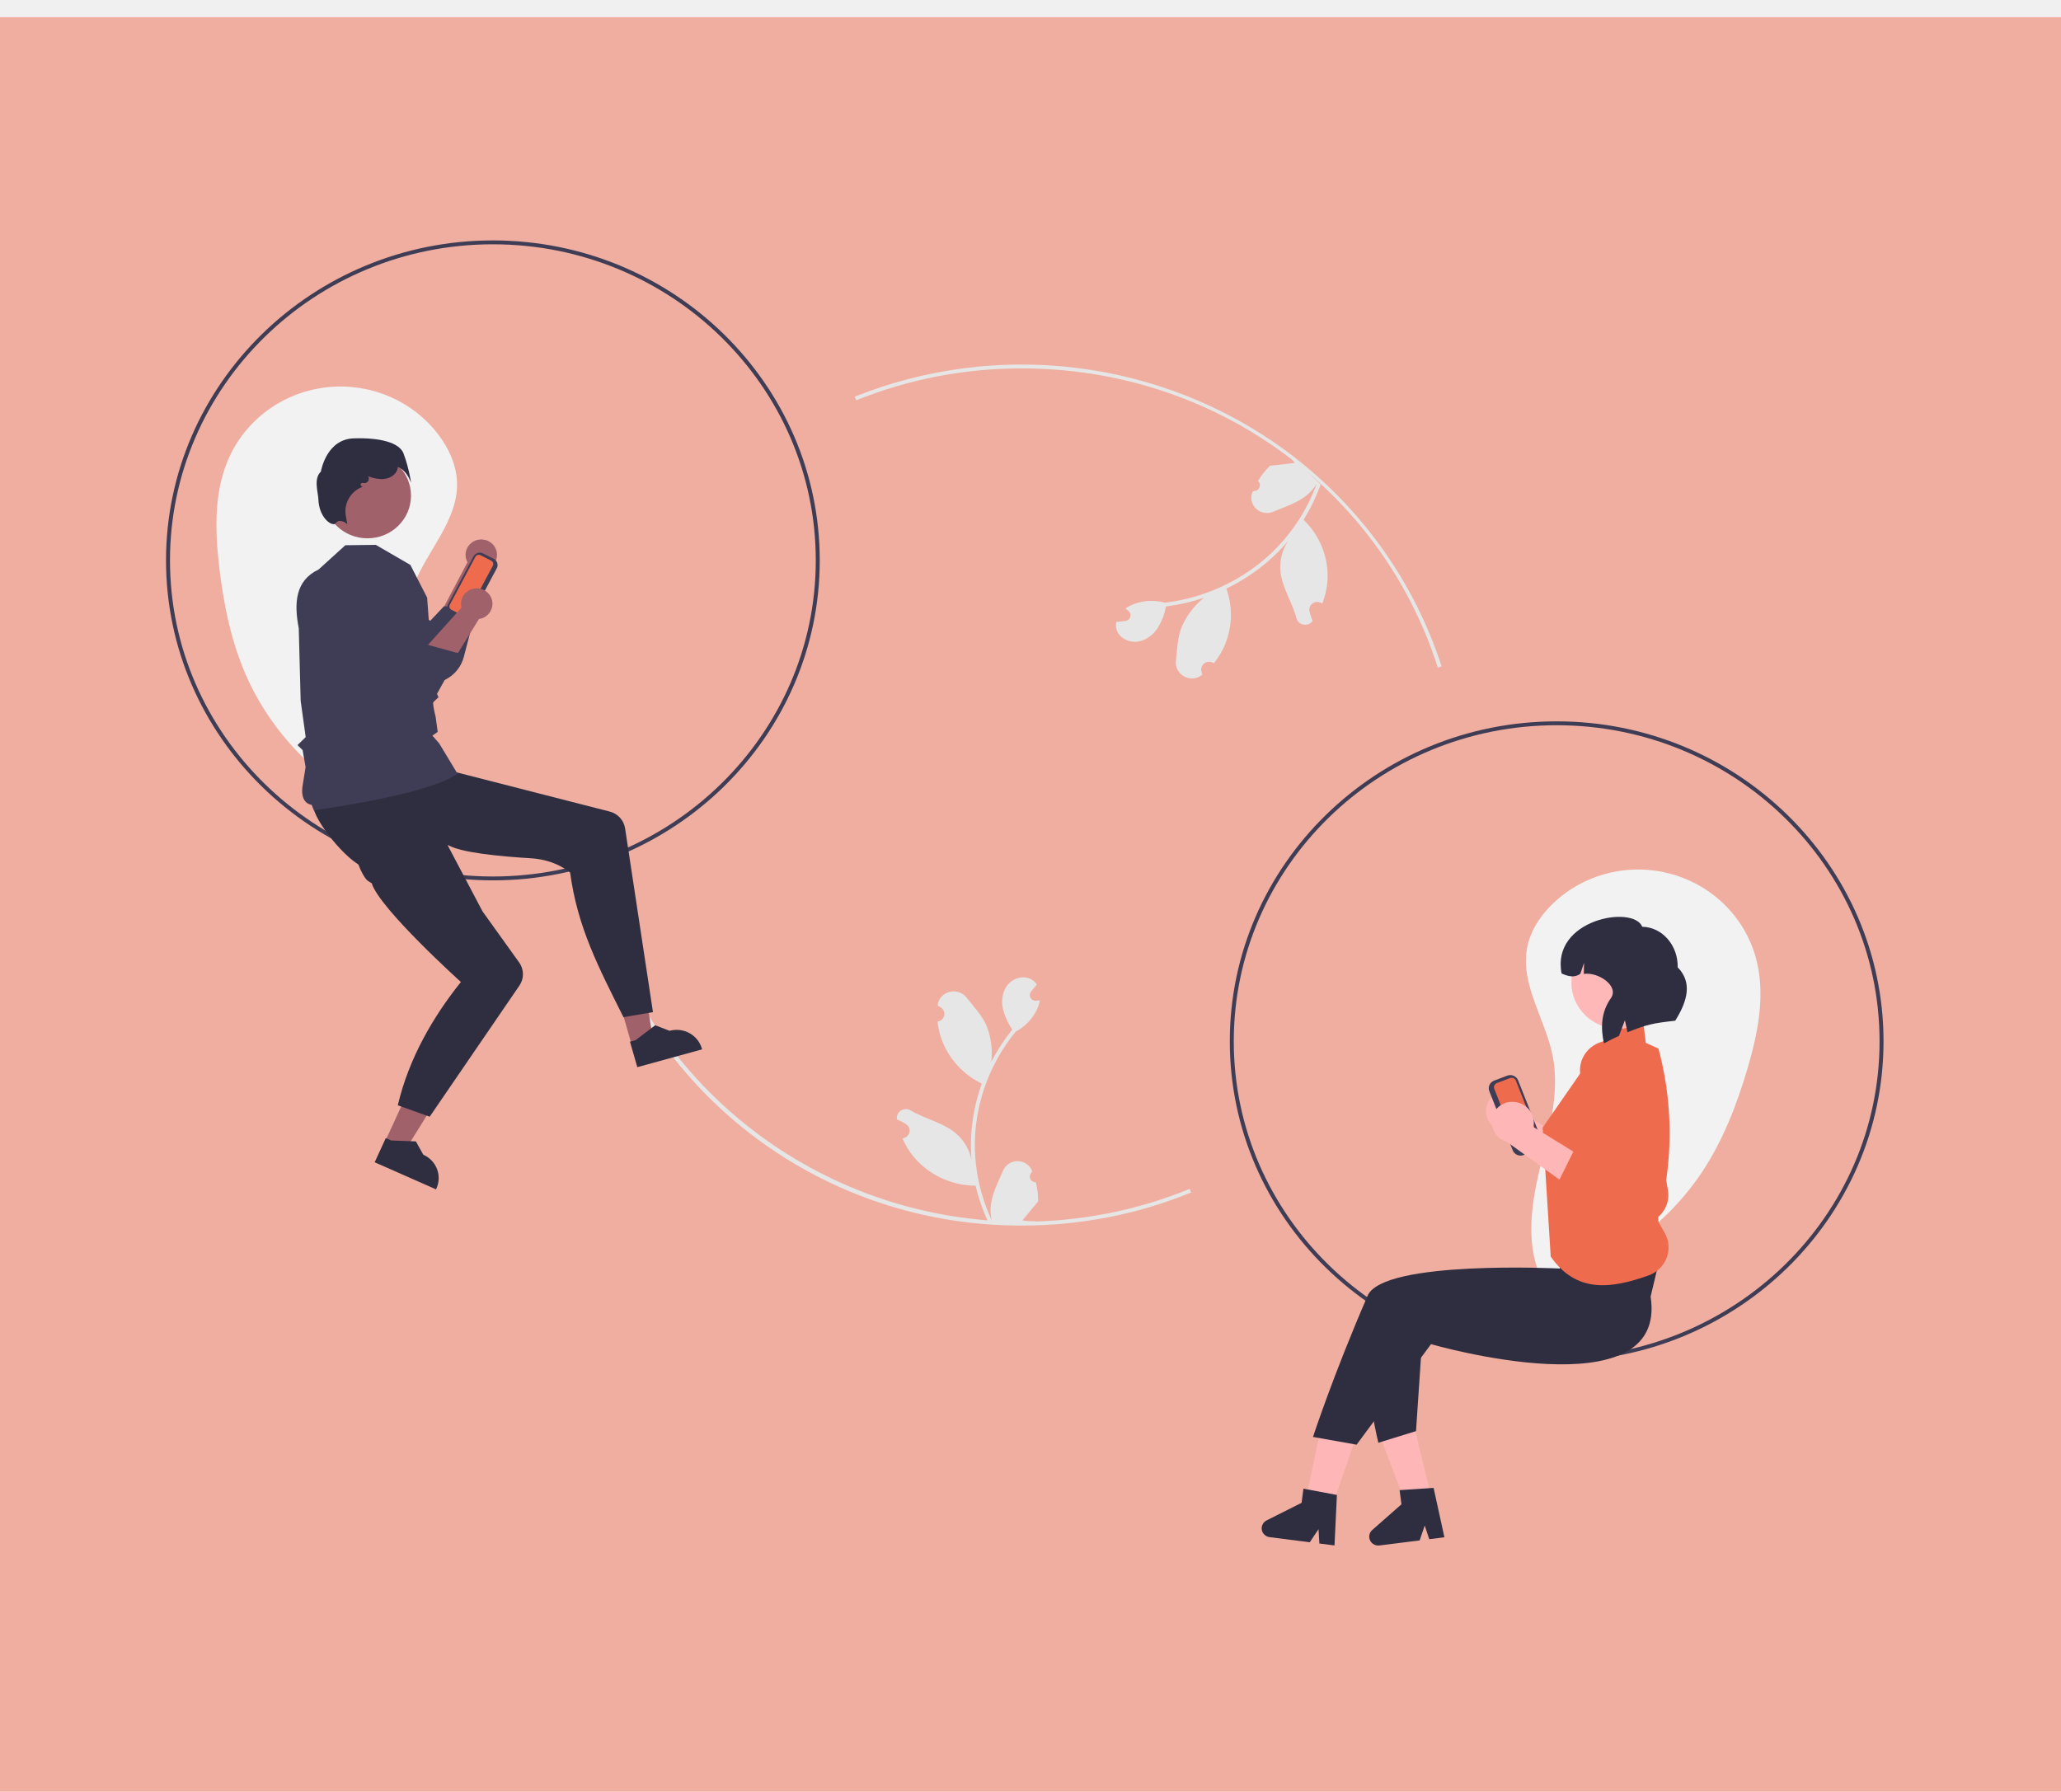
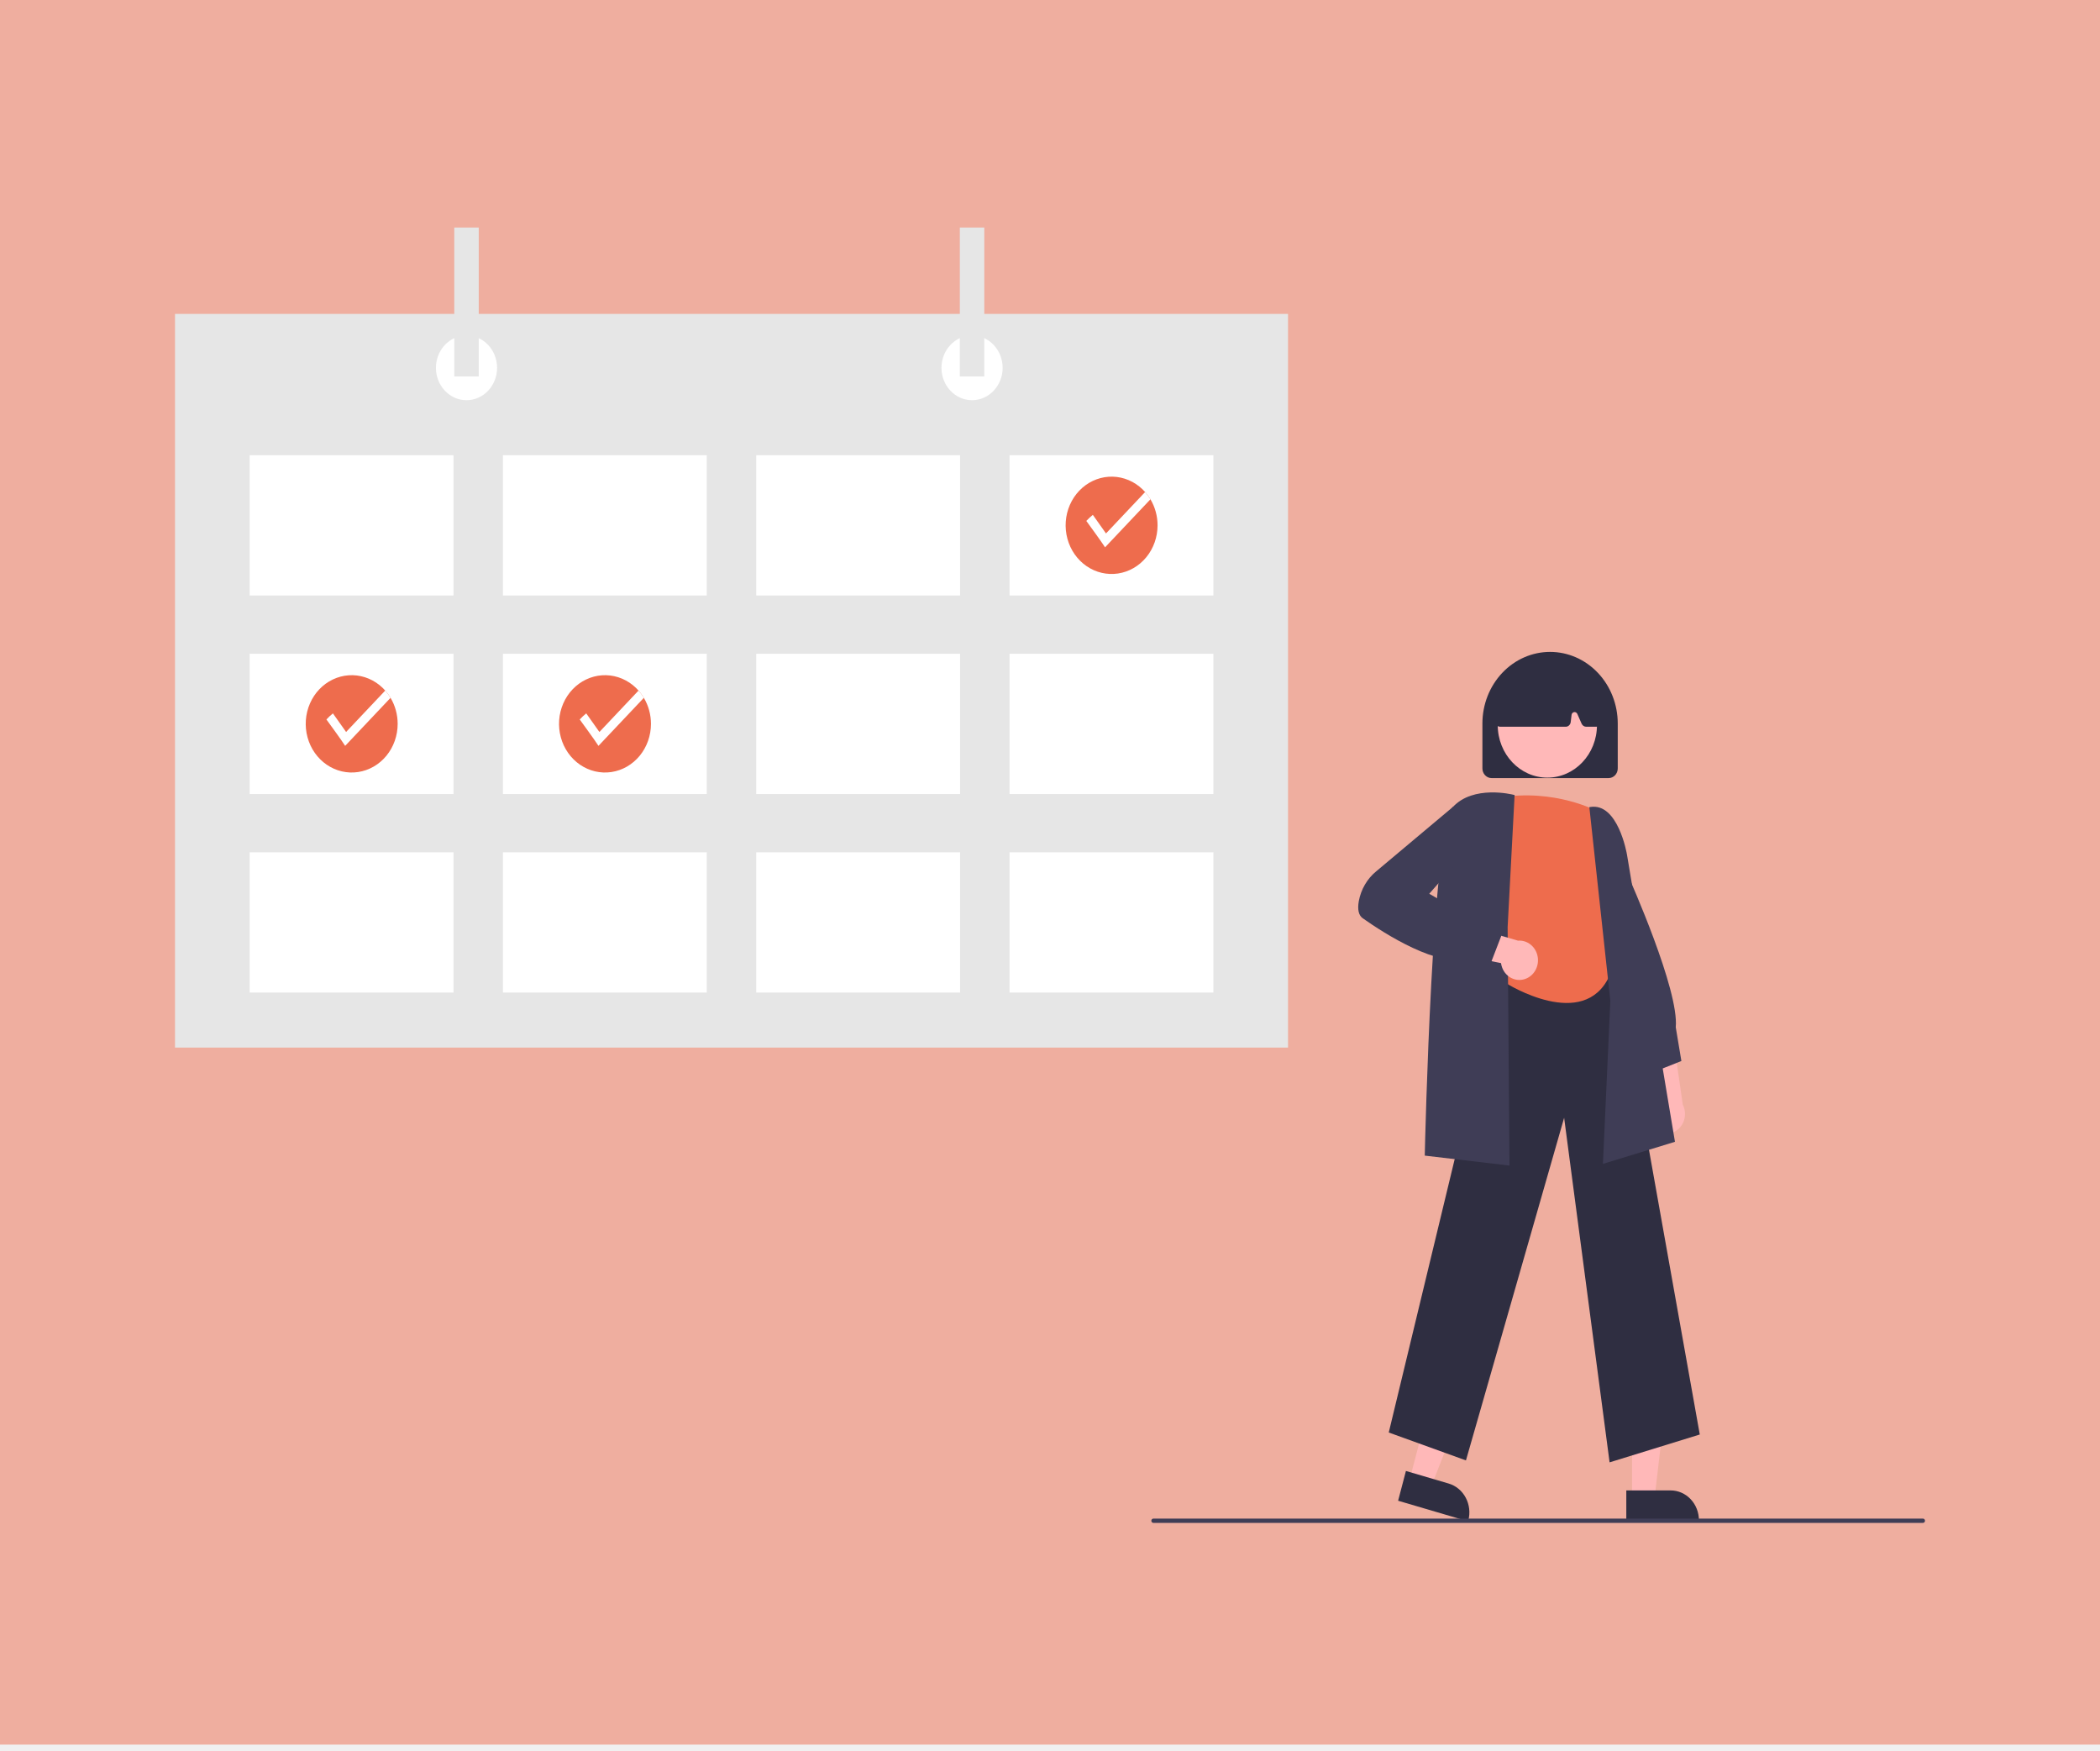
- <svg xmlns="http://www.w3.org/2000/svg" width="360" height="313" viewBox="0 0 360 313" fill="none">
-   <rect opacity="0.5" y="3" width="360" height="310" fill="#EE6C4D" />
-   <g clip-path="url(#clip0_192_10395)">
-     <path d="M68.138 142.33C56.97 137.738 48.018 129.14 43.114 118.296C40.37 112.154 39.031 105.493 38.268 98.83C37.52 92.294 37.367 85.399 40.24 79.453C41.813 76.198 44.221 73.397 47.228 71.324C50.236 69.251 53.741 67.975 57.401 67.623C61.062 67.27 64.754 67.852 68.116 69.311C71.479 70.771 74.398 73.058 76.589 75.951C78.475 78.441 79.801 81.428 79.835 84.528C79.906 91.029 74.566 96.247 72.224 102.331C69.803 108.618 70.676 115.584 71.087 122.291C71.499 128.998 71.238 136.269 67.081 141.615" fill="#F2F2F2" />
-     <path d="M268.421 224.54C280.214 221.835 290.505 214.82 297.188 204.929C300.94 199.321 303.395 192.972 305.282 186.527C307.134 180.204 308.459 173.431 306.639 167.1C305.642 163.633 303.745 160.478 301.133 157.943C298.521 155.407 295.282 153.578 291.733 152.632C288.184 151.687 284.445 151.658 280.881 152.548C277.317 153.438 274.049 155.216 271.396 157.711C269.112 159.858 267.296 162.587 266.734 165.637C265.557 172.036 269.933 178.052 271.206 184.434C272.522 191.028 270.475 197.754 268.926 204.3C267.378 210.846 266.397 218.057 269.584 224.008" fill="#F2F2F2" />
-     <path d="M178.481 214.1C161.671 214.152 145.316 208.755 131.969 198.751C118.9 188.975 109.352 175.377 104.71 159.928L105.375 159.739C114.762 191.347 144.824 213.423 178.481 213.423C188.544 213.441 198.511 211.494 207.796 207.696L208.063 208.321C198.693 212.154 188.636 214.119 178.481 214.1Z" fill="#E6E6E6" />
-     <path d="M251.147 116.615C241.162 85.359 211.959 64.359 178.48 64.359C168.56 64.342 158.732 66.234 149.557 69.927L149.294 69.301C161.568 64.379 174.933 62.648 188.091 64.275C201.25 65.903 213.755 70.833 224.394 78.588C237.341 88.085 246.927 101.311 251.807 116.412L251.147 116.615Z" fill="#E6E6E6" />
-     <path d="M271.907 237.814C240.425 237.814 214.813 212.738 214.813 181.916C214.813 151.093 240.425 126.017 271.907 126.017C303.388 126.017 329 151.093 329 181.916C329 212.738 303.388 237.814 271.907 237.814ZM271.907 126.695C240.807 126.695 215.506 151.467 215.506 181.916C215.506 212.365 240.807 237.137 271.907 237.137C303.007 237.137 328.308 212.365 328.308 181.916C328.308 151.467 303.007 126.695 271.907 126.695Z" fill="#3F3D56" />
-     <path d="M86.093 153.797C54.612 153.797 29 128.721 29 97.899C29 67.076 54.612 42 86.093 42C117.575 42 143.187 67.076 143.187 97.899C143.187 128.721 117.575 153.797 86.093 153.797ZM86.093 42.678C54.994 42.678 29.692 67.45 29.692 97.899C29.692 128.348 54.994 153.12 86.093 153.12C117.193 153.12 142.495 128.348 142.495 97.899C142.495 67.45 117.193 42.678 86.093 42.678Z" fill="#3F3D56" />
-     <path d="M81.654 98.213L76.612 107.8L81.59 110.594C81.59 110.594 85.005 99.825 85.106 99.416C85.621 99.21 86.06 98.856 86.365 98.4C86.67 97.945 86.826 97.409 86.813 96.865C86.8 96.32 86.619 95.793 86.293 95.351C85.968 94.91 85.512 94.575 84.988 94.393C84.464 94.21 83.896 94.187 83.359 94.328C82.821 94.468 82.34 94.765 81.978 95.179C81.617 95.593 81.392 96.105 81.335 96.647C81.277 97.188 81.388 97.734 81.654 98.213V98.213Z" fill="#A0616A" />
-     <path d="M55.78 99.517C58.029 107.675 66.113 112.856 72.825 119.068C73.652 119.352 74.53 119.464 75.403 119.397C76.277 119.33 77.126 119.085 77.897 118.678C78.668 118.271 79.344 117.711 79.882 117.034C80.419 116.357 80.807 115.577 81.019 114.745L83.281 106.077L77.531 105.926L75.151 108.458L67.451 103.086L55.78 99.517Z" fill="#3F3D56" />
-     <path d="M263.419 190.601C264.395 190.664 265.308 191.097 265.963 191.809C266.618 192.52 266.964 193.454 266.927 194.411C266.916 194.605 266.889 194.799 266.846 194.989L277.933 201.827L271.803 204.482L262.215 197.581C261.424 197.344 260.735 196.857 260.256 196.197C259.776 195.537 259.534 194.74 259.566 193.931C259.589 193.47 259.704 193.019 259.905 192.602C260.106 192.185 260.389 191.811 260.738 191.502C261.087 191.192 261.494 190.953 261.937 190.797C262.38 190.642 262.85 190.573 263.321 190.595C263.353 190.597 263.386 190.599 263.419 190.601Z" fill="#FFB6B6" />
-     <path d="M274.11 198.719L271.362 204.27L282.227 211.115C283 211.606 283.888 211.896 284.808 211.956C285.727 212.016 286.647 211.845 287.481 211.459C288.493 210.985 289.321 210.201 289.839 209.225C290.357 208.25 290.537 207.136 290.353 206.052L286.827 186.347C286.591 184.968 285.823 183.73 284.683 182.888C283.543 182.046 282.116 181.664 280.697 181.82C279.301 181.97 278.023 182.656 277.144 183.728C276.264 184.801 275.856 186.171 276.009 187.538C276.015 187.591 276.022 187.644 276.029 187.698C276.056 187.887 276.093 188.075 276.14 188.26L279.989 202.274L274.11 198.719Z" fill="#EE6C4D" />
-     <path d="M264.235 200.969L260.144 190.633C260.005 190.28 260.014 189.886 260.17 189.539C260.327 189.192 260.617 188.92 260.978 188.783L263.279 187.91C263.641 187.773 264.043 187.782 264.397 187.935C264.751 188.089 265.029 188.373 265.17 188.727L269.261 199.062C269.4 199.416 269.391 199.81 269.235 200.157C269.078 200.504 268.788 200.776 268.427 200.913L266.126 201.786C265.764 201.923 265.362 201.914 265.008 201.76C264.654 201.607 264.376 201.323 264.235 200.969Z" fill="#3F3D56" />
-     <path d="M261.457 189.208C261.262 189.282 261.106 189.429 261.021 189.616C260.937 189.803 260.932 190.015 261.007 190.205L265.098 200.541C265.174 200.732 265.324 200.885 265.515 200.968C265.706 201.05 265.922 201.055 266.117 200.981L268.418 200.108C268.612 200.034 268.769 199.888 268.853 199.701C268.938 199.514 268.943 199.302 268.867 199.111L264.776 188.775C264.7 188.585 264.551 188.431 264.36 188.349C264.169 188.266 263.952 188.261 263.757 188.335L261.457 189.208Z" fill="#EE6C4D" />
-     <path d="M273.338 222.537H288.875V207.324H273.338V222.537Z" fill="#FFB8B8" />
-     <path d="M236.491 252.126L230.557 250.171L227.253 265.985L231.274 267.309L236.491 252.126Z" fill="#FFB6B6" />
-     <path d="M247.015 249.117L240.922 250.527L246.652 265.663L250.78 264.707L247.015 249.117Z" fill="#FFB6B6" />
-     <path d="M288.318 226.511C291.432 246.837 249.961 234.82 249.961 234.82L236.958 252.382L229.346 251.027C229.346 251.027 232.771 240.484 238.888 226.35C241.605 220.074 272.452 221.607 272.452 221.607L273.093 216.686L290.74 216.347L288.318 226.511Z" fill="#2F2E41" />
-     <path d="M248.652 230.459L237.357 230.713C239.168 245.961 240.764 252.043 240.764 252.043L247.339 250.01L248.652 230.459Z" fill="#2F2E41" />
-     <path d="M279.441 182.604L282.569 178.668L287.03 178.479L287.475 182.181L289.686 183.179C291.893 191.388 292.234 199.972 290.684 208.325C290.388 208.598 290.172 208.944 290.057 209.326C289.943 209.708 289.935 210.114 290.034 210.5L290.177 211.059L290.164 211.08C289.693 211.807 289.534 212.685 289.72 213.526L290.775 215.363C291.154 216.023 291.381 216.756 291.441 217.511C291.501 218.267 291.393 219.026 291.123 219.735C290.853 220.445 290.429 221.089 289.879 221.622C289.329 222.155 288.667 222.565 287.94 222.822C281.451 225.125 275.368 225.982 270.868 219.52L269.453 197.002L279.441 182.604Z" fill="#EE6C4D" />
-     <path d="M282.718 179.713C287.274 179.713 290.966 176.098 290.966 171.638C290.966 167.178 287.274 163.562 282.718 163.562C278.163 163.562 274.47 167.178 274.47 171.638C274.47 176.098 278.163 179.713 282.718 179.713Z" fill="#FFB8B8" />
-     <path d="M286.859 161.902C290.351 161.968 293.121 165.14 293.046 168.987C295.63 171.627 294.776 174.858 292.616 178.313C288.666 178.762 287.744 178.949 284.279 180.332L283.823 178.244L282.788 180.963C281.908 181.361 281.034 181.797 280.167 182.272C279.544 179.473 279.698 176.753 281.373 174.384C282.861 172.279 279.24 169.78 276.65 170.133L276.688 168.2L276.038 170.122C275.028 170.848 273.912 170.585 272.767 170.06V170.06C270.91 160.612 285.286 158.028 286.859 161.902Z" fill="#2F2E41" />
-     <path d="M233.101 269.984L230.457 269.646L230.311 267.142L228.777 269.431L221.765 268.534C221.429 268.491 221.115 268.344 220.871 268.115C220.626 267.885 220.462 267.585 220.404 267.258C220.346 266.931 220.396 266.594 220.548 266.297C220.699 266 220.943 265.758 221.244 265.607L227.349 262.537L227.679 260.066L233.522 261.163L233.101 269.984Z" fill="#2F2E41" />
-     <path d="M252.298 268.559L249.653 268.892L248.86 266.507L247.972 269.104L240.959 269.987C240.622 270.03 240.281 269.966 239.985 269.805C239.688 269.644 239.452 269.394 239.311 269.093C239.169 268.791 239.13 268.453 239.199 268.128C239.268 267.803 239.441 267.508 239.693 267.286L244.796 262.793L244.471 260.322L250.408 259.924L252.298 268.559Z" fill="#2F2E41" />
-     <path d="M264.413 192.491C265.389 192.553 266.302 192.986 266.957 193.698C267.613 194.409 267.958 195.343 267.921 196.3C267.91 196.495 267.883 196.688 267.84 196.878L278.927 203.717L272.798 206.371L263.209 199.47C262.418 199.233 261.729 198.747 261.25 198.086C260.771 197.426 260.528 196.629 260.56 195.82C260.583 195.359 260.699 194.908 260.9 194.491C261.101 194.075 261.383 193.701 261.732 193.391C262.081 193.081 262.488 192.842 262.931 192.686C263.374 192.531 263.845 192.462 264.315 192.485C264.347 192.486 264.38 192.488 264.413 192.491Z" fill="#FFB6B6" />
-     <path d="M275.105 200.609L272.357 206.159L283.222 213.004C283.995 213.496 284.883 213.785 285.803 213.846C286.723 213.906 287.643 213.735 288.476 213.349C289.488 212.874 290.316 212.09 290.834 211.115C291.352 210.14 291.532 209.026 291.348 207.941L287.822 188.236C287.586 186.858 286.818 185.62 285.678 184.778C284.538 183.936 283.111 183.554 281.692 183.71C281.001 183.784 280.331 183.991 279.722 184.318C279.112 184.645 278.574 185.087 278.139 185.618C277.703 186.149 277.379 186.759 277.184 187.412C276.99 188.066 276.928 188.75 277.004 189.427C277.01 189.481 277.017 189.534 277.024 189.587C277.051 189.777 277.088 189.965 277.135 190.15L280.984 204.164L275.105 200.609Z" fill="#EE6C4D" />
-     <path d="M67.206 199.538L70.691 201.077L78.414 188.648L73.27 186.376L67.206 199.538Z" fill="#A0616A" />
-     <path d="M65.443 203.043L76.16 207.777L76.221 207.644C76.72 206.561 76.76 205.328 76.33 204.216C75.901 203.105 75.038 202.206 73.932 201.717L73.932 201.717L72.644 199.399L68.322 199.239L67.386 198.826L65.443 203.043Z" fill="#2F2E41" />
-     <path d="M110.37 182.636L114.051 181.624L111.817 167.242L106.384 168.735L110.37 182.636Z" fill="#A0616A" />
-     <path d="M111.318 186.431L122.637 183.32L122.597 183.18C122.269 182.036 121.49 181.066 120.432 180.484C119.374 179.902 118.123 179.756 116.955 180.077L116.954 180.077L114.447 179.109L111.029 181.706L110.041 181.977L111.318 186.431Z" fill="#2F2E41" />
-     <path d="M54.66 140.611C54.754 143.277 60.546 150.47 63.592 151.502C64.109 151.677 64.412 151.774 64.412 151.774L65.472 151.46L78.311 147.657C80.559 148.952 87.265 149.61 92.767 149.939C97.147 150.2 99.588 152.442 99.588 152.442C100.88 162.063 104.605 169.076 108.9 177.696L114.055 176.819L109.185 144.71C109.08 144.016 108.769 143.369 108.291 142.847C107.813 142.325 107.189 141.952 106.496 141.775L71.463 132.803C71.463 132.803 69.531 132.461 65.457 134.385C58.748 137.554 54.593 138.671 54.66 140.611Z" fill="#2F2E41" />
-     <path d="M61.355 140.095C60.18 142.502 61.921 151.501 64.135 153.794L64.723 154.186L64.922 154.287C66.25 158.686 80.506 171.553 80.506 171.553C75.691 177.559 71.399 184.886 69.485 193.095L75.052 195.087L90.725 172.18C91.136 171.58 91.351 170.872 91.343 170.15C91.335 169.428 91.104 168.725 90.68 168.134L84.286 159.217L73.868 139.458C66.423 139.233 62.211 138.344 61.355 140.095Z" fill="#2F2E41" />
-     <path d="M54.87 141.659C54.853 141.659 54.445 140.613 54.437 140.611C54.298 140.573 52.419 140.391 52.842 137.346L53.382 133.995L52.855 131.036L51.967 130.167L53.394 128.771L52.519 122.437L52.184 109.756C51.341 105.4 51.561 101.416 55.642 99.497L60.32 95.249L65.643 95.186L71.683 98.691L74.609 104.403L75.743 119.881L76.591 121.817L76.518 121.881C76.513 121.886 75.948 122.386 75.695 122.661C75.572 122.831 75.802 124.107 76.087 125.19L76.452 127.864L75.532 128.507L76.728 129.89L79.988 135.285L79.792 135.238C79.572 135.184 77.522 138.197 55.021 141.547C54.917 141.563 54.913 141.659 54.87 141.659Z" fill="#3F3D56" />
-     <path d="M80.635 108.161L78.773 107.209C78.48 107.06 78.261 106.803 78.162 106.495C78.063 106.186 78.093 105.853 78.245 105.566L82.705 97.198C82.858 96.912 83.121 96.697 83.435 96.6C83.75 96.503 84.091 96.533 84.383 96.682L86.246 97.633C86.538 97.783 86.758 98.04 86.857 98.348C86.956 98.656 86.926 98.99 86.774 99.277L82.314 107.645C82.161 107.931 81.898 108.146 81.584 108.243C81.269 108.34 80.928 108.31 80.635 108.161Z" fill="#3F3D56" />
-     <path d="M83.938 96.997C83.781 96.917 83.597 96.901 83.427 96.953C83.258 97.005 83.116 97.121 83.034 97.275L78.574 105.643C78.492 105.798 78.476 105.978 78.529 106.144C78.582 106.31 78.701 106.448 78.858 106.529L80.721 107.481C80.879 107.561 81.062 107.577 81.232 107.525C81.401 107.472 81.543 107.357 81.625 107.202L86.085 98.834C86.167 98.68 86.183 98.5 86.13 98.334C86.077 98.168 85.958 98.029 85.801 97.949L83.938 96.997Z" fill="#EE6C4D" />
-     <path d="M64.18 94.044C68.384 94.044 71.791 90.707 71.791 86.592C71.791 82.476 68.384 79.14 64.18 79.14C59.977 79.14 56.569 82.476 56.569 86.592C56.569 90.707 59.977 94.044 64.18 94.044Z" fill="#A0616A" />
-     <path d="M60.437 91.391C60.103 91.132 59.687 90.995 59.261 91.005C59.129 91.026 59.003 91.074 58.891 91.147C58.779 91.219 58.685 91.314 58.613 91.425C58.574 91.474 58.522 91.513 58.464 91.537C58.405 91.562 58.341 91.571 58.278 91.565C57.466 91.594 55.735 90.119 55.616 87.273C55.56 85.921 54.733 83.632 56.049 82.392C56.138 81.892 57.165 76.721 61.797 76.579C66.539 76.431 69.696 77.364 70.454 79.133C70.981 80.538 71.381 81.985 71.65 83.458L71.809 84.334L71.438 83.522C71.431 83.507 70.753 82.054 69.497 81.569C69.476 81.805 69.415 82.037 69.315 82.253C68.905 83.123 67.871 83.691 66.681 83.7C65.859 83.675 65.049 83.504 64.289 83.196C64.375 83.318 64.423 83.461 64.428 83.609C64.433 83.757 64.394 83.903 64.316 84.029C64.237 84.156 64.124 84.257 63.988 84.322C63.852 84.387 63.7 84.412 63.55 84.394L63.33 84.367C63.261 84.359 63.191 84.374 63.132 84.411C63.073 84.448 63.029 84.504 63.008 84.569C62.987 84.634 62.99 84.704 63.016 84.768C63.042 84.831 63.09 84.883 63.152 84.916L63.346 85.017L63.111 85.129C62.164 85.542 61.385 86.25 60.894 87.144C60.403 88.037 60.227 89.064 60.396 90.065L60.67 91.574L60.437 91.391Z" fill="#2F2E41" />
-     <path d="M180.941 206.538C180.733 206.548 180.527 206.494 180.351 206.385C180.175 206.276 180.038 206.116 179.957 205.928C179.877 205.74 179.857 205.532 179.902 205.333C179.946 205.133 180.052 204.952 180.205 204.814L180.275 204.543C180.265 204.521 180.256 204.499 180.247 204.478C180.037 203.993 179.686 203.579 179.237 203.289C178.788 202.999 178.262 202.846 177.724 202.847C177.186 202.849 176.661 203.007 176.214 203.3C175.767 203.594 175.419 204.01 175.213 204.496C174.39 206.437 173.342 208.382 173.083 210.435C172.97 211.342 173.018 212.262 173.225 213.153C171.291 209.023 170.287 204.535 170.281 199.991C170.28 198.851 170.345 197.712 170.475 196.579C170.582 195.65 170.73 194.728 170.92 193.813C171.956 188.845 174.182 184.188 177.413 180.226C178.977 179.391 180.242 178.106 181.037 176.545C181.325 175.984 181.529 175.385 181.642 174.767C181.465 174.789 181.286 174.803 181.109 174.815C181.054 174.818 180.997 174.82 180.942 174.823L180.921 174.824C180.727 174.833 180.535 174.786 180.367 174.69C180.2 174.594 180.064 174.453 179.977 174.283C179.889 174.113 179.854 173.923 179.875 173.734C179.896 173.545 179.972 173.366 180.094 173.218C180.17 173.126 180.246 173.035 180.323 172.943C180.438 172.801 180.557 172.663 180.673 172.521C180.686 172.508 180.699 172.493 180.71 172.479C180.843 172.317 180.976 172.159 181.109 171.997C180.867 171.628 180.54 171.319 180.155 171.094C178.822 170.329 176.982 170.859 176.019 172.04C175.053 173.22 174.871 174.877 175.206 176.352C175.536 177.608 176.082 178.799 176.82 179.875C176.748 179.966 176.673 180.053 176.6 180.144C175.279 181.808 174.127 183.595 173.161 185.479C173.396 183.368 173.115 181.233 172.343 179.249C171.56 177.4 170.093 175.843 168.801 174.245C167.249 172.325 164.066 173.163 163.793 175.596C163.79 175.62 163.787 175.643 163.785 175.667C163.977 175.773 164.165 175.886 164.349 176.005C164.579 176.156 164.758 176.371 164.862 176.624C164.965 176.876 164.989 177.153 164.929 177.419C164.868 177.684 164.728 177.926 164.525 178.112C164.323 178.297 164.067 178.419 163.793 178.46L163.765 178.465C163.833 179.142 163.954 179.813 164.126 180.472C164.625 182.313 165.508 184.033 166.718 185.524C167.927 187.015 169.439 188.245 171.157 189.137C171.27 189.194 171.38 189.251 171.493 189.305C170.522 191.997 169.914 194.801 169.682 197.647C169.551 199.326 169.559 201.012 169.705 202.69L169.697 202.631C169.326 200.765 168.31 199.082 166.819 197.865C164.604 196.084 161.475 195.428 159.086 193.996C158.832 193.836 158.537 193.751 158.235 193.751C157.934 193.75 157.638 193.834 157.383 193.992C157.129 194.15 156.925 194.377 156.798 194.645C156.67 194.912 156.623 195.21 156.663 195.503C156.666 195.524 156.67 195.545 156.673 195.565C157.029 195.707 157.376 195.871 157.711 196.055C157.903 196.161 158.091 196.274 158.275 196.393C158.506 196.544 158.685 196.76 158.788 197.012C158.892 197.264 158.915 197.541 158.855 197.807C158.795 198.072 158.654 198.314 158.452 198.5C158.249 198.686 157.994 198.807 157.719 198.849L157.691 198.853C157.671 198.856 157.653 198.859 157.633 198.862C158.242 200.284 159.096 201.594 160.158 202.733C161.47 204.111 163.056 205.213 164.819 205.97C166.581 206.727 168.483 207.124 170.408 207.136H170.411C170.934 209.359 171.691 211.522 172.67 213.592H180.739C180.768 213.504 180.794 213.414 180.82 213.326C180.073 213.372 179.323 213.328 178.587 213.196C179.186 212.476 179.785 211.751 180.383 211.032C180.397 211.019 180.409 211.005 180.421 210.99C180.725 210.622 181.031 210.256 181.335 209.888L181.335 209.888C181.351 208.759 181.219 207.634 180.942 206.538L180.941 206.538Z" fill="#E6E6E6" />
-     <path d="M219.73 84.032C219.886 84.167 219.995 84.346 220.043 84.545C220.092 84.743 220.076 84.951 220 85.141C219.923 85.331 219.789 85.493 219.615 85.605C219.441 85.718 219.236 85.775 219.028 85.77L218.785 85.916C218.776 85.938 218.767 85.96 218.758 85.982C218.563 86.472 218.52 87.008 218.634 87.523C218.749 88.037 219.017 88.507 219.403 88.873C219.79 89.24 220.278 89.486 220.807 89.581C221.336 89.676 221.882 89.616 222.376 89.409C224.35 88.581 226.487 87.904 228.135 86.611C228.863 86.039 229.485 85.347 229.972 84.567C228.412 88.846 225.931 92.747 222.697 96.005C221.885 96.822 221.026 97.593 220.126 98.316C219.387 98.908 218.623 99.467 217.835 99.993C213.551 102.842 208.638 104.656 203.499 105.286C201.784 104.815 199.962 104.871 198.28 105.445C197.673 105.65 197.101 105.94 196.579 106.306C196.722 106.41 196.86 106.523 196.994 106.635C197.036 106.671 197.079 106.708 197.121 106.744L197.136 106.757C197.281 106.883 197.386 107.048 197.437 107.231C197.489 107.415 197.485 107.608 197.427 107.79C197.368 107.971 197.258 108.132 197.108 108.253C196.958 108.374 196.776 108.45 196.583 108.472C196.463 108.486 196.343 108.499 196.224 108.513C196.04 108.535 195.856 108.554 195.672 108.576C195.653 108.577 195.634 108.578 195.615 108.581C195.405 108.605 195.196 108.628 194.986 108.653C194.897 109.083 194.91 109.528 195.025 109.952C195.435 111.411 197.13 112.288 198.662 112.101C200.195 111.915 201.507 110.854 202.318 109.568C202.977 108.443 203.435 107.217 203.673 105.942C203.79 105.927 203.906 105.915 204.023 105.9C206.156 105.611 208.254 105.119 210.289 104.43C208.616 105.781 207.295 107.501 206.434 109.45C205.676 111.309 205.617 113.427 205.403 115.454C205.145 117.89 208.022 119.465 209.953 117.909C209.972 117.894 209.99 117.879 210.009 117.863C209.947 117.656 209.893 117.447 209.846 117.237C209.788 116.971 209.814 116.694 209.92 116.442C210.025 116.191 210.206 115.977 210.438 115.828C210.671 115.678 210.944 115.602 211.221 115.607C211.499 115.612 211.768 115.7 211.995 115.858L212.018 115.874C212.452 115.342 212.843 114.779 213.19 114.189C214.145 112.53 214.739 110.695 214.935 108.801C215.132 106.906 214.926 104.992 214.332 103.179C214.292 103.061 214.253 102.946 214.211 102.83C216.825 101.565 219.26 99.973 221.455 98.093C222.745 96.98 223.942 95.767 225.033 94.466L224.997 94.514C223.932 96.103 223.46 98.003 223.66 99.894C223.977 102.682 225.75 105.29 226.44 107.948C226.508 108.236 226.659 108.499 226.874 108.706C227.09 108.912 227.361 109.054 227.657 109.115C227.952 109.176 228.259 109.152 228.541 109.048C228.823 108.943 229.069 108.762 229.25 108.525C229.262 108.508 229.275 108.491 229.287 108.474C229.133 108.128 229.002 107.774 228.893 107.413C228.831 107.206 228.777 106.997 228.73 106.786C228.672 106.52 228.698 106.243 228.804 105.992C228.909 105.741 229.09 105.526 229.323 105.377C229.555 105.228 229.828 105.151 230.105 105.157C230.383 105.162 230.653 105.249 230.879 105.407L230.902 105.423C230.918 105.435 230.933 105.445 230.949 105.457C231.528 104.022 231.849 102.501 231.901 100.959C231.944 99.075 231.593 97.203 230.871 95.456C230.148 93.709 229.069 92.125 227.699 90.802L227.697 90.8C228.908 88.851 229.908 86.784 230.682 84.632L224.903 79.118C224.82 79.161 224.737 79.208 224.656 79.253C225.223 79.731 225.729 80.275 226.162 80.873C225.22 80.978 224.275 81.088 223.333 81.195C223.314 81.195 223.295 81.197 223.276 81.199C222.796 81.255 222.316 81.307 221.836 81.364L221.836 81.364C221.02 82.161 220.312 83.057 219.73 84.031L219.73 84.032Z" fill="#E6E6E6" />
-     <path d="M80.614 106.146L73.337 114.24L77.469 118.138C77.469 118.138 83.463 108.509 83.662 108.137C84.213 108.06 84.726 107.821 85.135 107.452C85.544 107.083 85.829 106.601 85.953 106.07C86.076 105.539 86.032 104.984 85.825 104.478C85.619 103.972 85.261 103.539 84.799 103.237C84.336 102.935 83.79 102.777 83.234 102.785C82.678 102.793 82.137 102.966 81.683 103.281C81.23 103.596 80.885 104.039 80.694 104.551C80.503 105.062 80.475 105.618 80.614 106.146Z" fill="#A0616A" />
-     <path d="M55.195 101.235C55.345 109.683 61.895 116.638 66.858 124.265C67.589 124.737 68.413 125.055 69.276 125.199C70.14 125.342 71.025 125.307 71.874 125.097C72.723 124.886 73.518 124.505 74.208 123.976C74.898 123.448 75.468 122.784 75.881 122.028L80.233 114.16L74.694 112.642L71.756 114.53L65.626 107.482L55.195 101.235Z" fill="#3F3D56" />
+ <svg xmlns="http://www.w3.org/2000/svg" width="360" height="300" viewBox="0 0 360 300" fill="none">
+   <g clip-path="url(#clip0_192_10401)">
+     <rect opacity="0.5" y="-1" width="360" height="300" fill="#EE6C4D" />
+     <g clip-path="url(#clip1_192_10401)">
+       <path d="M283.299 193.169C282.988 192.806 282.756 192.375 282.62 191.906C282.484 191.438 282.446 190.944 282.51 190.458C282.574 189.973 282.737 189.508 282.989 189.097C283.241 188.686 283.575 188.338 283.967 188.078L281.456 176.467L286.934 178.636L288.479 189.329C288.847 190.056 288.952 190.901 288.771 191.704C288.591 192.506 288.138 193.211 287.5 193.684C286.861 194.157 286.081 194.366 285.307 194.271C284.532 194.176 283.818 193.784 283.299 193.169Z" fill="#FFB8B8" />
+       <path d="M282.92 183.953L278.104 174.1L278.756 149.29L279.065 149.98C279.426 150.783 287.875 169.714 287.272 176.051L288.238 181.843L282.92 183.953Z" fill="#3F3D56" />
+       <path d="M279.78 256.771H283.641L285.478 241.008L279.779 241.009L279.78 256.771Z" fill="#FFB8B8" />
+       <path d="M278.795 255.437L286.399 255.437H286.4C287.685 255.437 288.917 255.977 289.826 256.939C290.735 257.9 291.245 259.205 291.245 260.565V260.732L278.795 260.732L278.795 255.437Z" fill="#2F2E41" />
+       <path d="M241.629 253.665L245.349 254.76L251.109 240.095L245.619 238.479L241.629 253.665Z" fill="#FFB8B8" />
+       <path d="M241.017 252.101L248.343 254.257L248.344 254.257C249.582 254.621 250.633 255.491 251.265 256.676C251.897 257.86 252.059 259.261 251.714 260.572L251.672 260.732L239.677 257.203L241.017 252.101Z" fill="#2F2E41" />
+       <path d="M275.93 250.626L268.137 191.574L251.306 250.292L238.072 245.51L257.04 166.885L257.165 166.875L277.035 165.413L291.391 245.854L275.93 250.626Z" fill="#2F2E41" />
+       <path d="M273.869 139.058C273.869 139.058 266.625 135.058 256.861 136.725C256.861 136.725 251.665 149.994 256.861 155.276L258.279 168.558C258.279 168.558 271.507 176.891 275.916 167.225L275.286 156.225C275.286 156.225 278.436 150.949 275.916 147.087C274.406 144.728 273.685 141.902 273.869 139.058Z" fill="#EE6C4D" />
+       <path d="M274.787 199.472L276.058 171.549L272.46 138.332L272.625 138.306C277.345 137.553 278.859 146.159 278.921 146.526L287.137 195.688L274.787 199.472Z" fill="#3F3D56" />
+       <path d="M258.769 199.763L244.244 198.055L244.248 197.887C244.299 195.611 245.55 142.105 249.053 138.315C252.576 134.503 259.225 136.153 259.507 136.225L259.647 136.261L258.452 158.902L258.769 199.763Z" fill="#3F3D56" />
+       <path d="M261.444 167.784C261.004 167.936 260.537 167.985 260.078 167.927C259.618 167.868 259.176 167.704 258.783 167.445C258.39 167.186 258.055 166.839 257.802 166.428C257.55 166.018 257.385 165.554 257.32 165.068L246.275 162.778L250.374 158.362L260.234 161.214C261.011 161.153 261.783 161.395 262.402 161.896C263.022 162.397 263.447 163.12 263.596 163.93C263.745 164.74 263.608 165.58 263.212 166.29C262.815 167 262.186 167.532 261.444 167.784Z" fill="#FFB8B8" />
+       <path d="M255.55 165.103L251.951 164.284C246.638 165.975 237.364 160.022 233.616 157.378C232.911 156.88 232.682 155.894 232.936 154.448C233.311 152.425 234.365 150.613 235.903 149.348L249.103 138.271L252.435 137.681L253.425 143.616L245.014 153.177L257.395 160.309L255.55 165.103Z" fill="#3F3D56" />
+       <path d="M254.127 131.7V124.004C254.127 120.748 255.349 117.625 257.525 115.323C259.7 113.02 262.651 111.727 265.728 111.727C268.804 111.727 271.755 113.02 273.931 115.323C276.106 117.625 277.328 120.748 277.328 124.004V131.7C277.328 132.138 277.163 132.557 276.871 132.866C276.579 133.175 276.183 133.349 275.77 133.35H255.685C255.272 133.349 254.876 133.175 254.584 132.866C254.292 132.557 254.127 132.138 254.127 131.7Z" fill="#2F2E41" />
+       <path d="M265.261 133.274C269.958 133.274 273.766 129.244 273.766 124.272C273.766 119.301 269.958 115.271 265.261 115.271C260.564 115.271 256.756 119.301 256.756 124.272C256.756 129.244 260.564 133.274 265.261 133.274Z" fill="#FFB8B8" />
+       <path d="M256.523 124.237C256.442 124.138 256.382 124.022 256.347 123.896C256.312 123.77 256.303 123.637 256.32 123.507L257.328 116.082C257.348 115.931 257.403 115.787 257.489 115.665C257.574 115.542 257.687 115.444 257.818 115.379C262.96 112.831 268.175 112.828 273.318 115.369C273.454 115.437 273.571 115.542 273.658 115.673C273.745 115.804 273.798 115.956 273.812 116.115L274.485 123.55C274.496 123.677 274.483 123.805 274.445 123.926C274.406 124.048 274.345 124.159 274.264 124.254C274.183 124.348 274.084 124.424 273.973 124.475C273.863 124.527 273.744 124.554 273.623 124.554H271.917C271.753 124.553 271.592 124.503 271.453 124.41C271.314 124.316 271.203 124.183 271.133 124.025L270.397 122.356C270.349 122.248 270.27 122.159 270.17 122.103C270.071 122.047 269.957 122.026 269.845 122.045C269.734 122.064 269.631 122.12 269.553 122.206C269.475 122.291 269.425 122.402 269.411 122.52L269.265 123.751C269.239 123.972 269.137 124.176 268.979 124.324C268.821 124.472 268.617 124.553 268.406 124.554H257.177C257.053 124.554 256.931 124.525 256.818 124.471C256.705 124.416 256.604 124.337 256.523 124.237Z" fill="#2F2E41" />
+       <path d="M220.805 53.794H30V179.543H220.805V53.794Z" fill="#E6E6E6" />
+       <path d="M77.741 78.019H42.795V102.059H77.741V78.019Z" fill="white" />
+       <path d="M121.164 78.019H86.218V102.059H121.164V78.019Z" fill="white" />
+       <path d="M164.587 78.019H129.641V102.059H164.587V78.019Z" fill="white" />
+       <path d="M208.009 78.019H173.063V102.059H208.009V78.019Z" fill="white" />
+       <path d="M77.741 112.045H42.795V136.086H77.741V112.045Z" fill="white" />
+       <path d="M121.164 112.045H86.218V136.086H121.164V112.045Z" fill="white" />
+       <path d="M164.587 112.045H129.641V136.086H164.587V112.045Z" fill="white" />
+       <path d="M208.009 112.045H173.063V136.086H208.009V112.045Z" fill="white" />
+       <path d="M77.741 146.072H42.795V170.112H77.741V146.072Z" fill="white" />
+       <path d="M121.164 146.072H86.218V170.112H121.164V146.072Z" fill="white" />
+       <path d="M164.587 146.072H129.641V170.112H164.587V146.072Z" fill="white" />
+       <path d="M208.009 146.072H173.063V170.112H208.009V146.072Z" fill="white" />
+       <path d="M79.972 68.588C82.867 68.588 85.214 66.104 85.214 63.04C85.214 59.977 82.867 57.493 79.972 57.493C77.077 57.493 74.731 59.977 74.731 63.04C74.731 66.104 77.077 68.588 79.972 68.588Z" fill="white" />
+       <path d="M166.638 68.588C169.533 68.588 171.88 66.104 171.88 63.04C171.88 59.977 169.533 57.493 166.638 57.493C163.743 57.493 161.396 59.977 161.396 63.04C161.396 66.104 163.743 68.588 166.638 68.588Z" fill="white" />
+       <path d="M82.07 39H77.876V64.52H82.07V39Z" fill="#E6E6E6" />
+       <path d="M168.735 39H164.542V64.52H168.735V39Z" fill="#E6E6E6" />
+       <path d="M198.439 90.04C198.438 92.048 197.751 93.988 196.506 95.504C195.261 97.02 193.54 98.009 191.661 98.29C189.782 98.571 187.87 98.124 186.277 97.033C184.684 95.942 183.517 94.279 182.989 92.349C182.462 90.42 182.61 88.354 183.406 86.531C184.203 84.708 185.594 83.251 187.325 82.426C189.055 81.602 191.009 81.466 192.826 82.044C194.644 82.622 196.203 83.875 197.218 85.572C198.017 86.908 198.441 88.458 198.439 90.04Z" fill="#EE6C4D" />
+       <path d="M197.218 85.572L189.439 93.803C188.95 93.002 186.227 89.279 186.227 89.279C186.576 88.906 186.948 88.558 187.342 88.237L189.6 91.425L196.307 84.326C196.647 84.71 196.952 85.127 197.218 85.572Z" fill="white" />
+       <path d="M111.594 124.065C111.592 126.074 110.905 128.014 109.66 129.53C108.415 131.045 106.695 132.035 104.816 132.316C102.937 132.597 101.025 132.15 99.432 131.059C97.838 129.968 96.671 128.305 96.144 126.375C95.616 124.446 95.764 122.38 96.561 120.557C97.357 118.734 98.749 117.276 100.479 116.452C102.21 115.628 104.163 115.492 105.981 116.07C107.798 116.648 109.358 117.9 110.372 119.598C111.172 120.934 111.595 122.484 111.594 124.065Z" fill="#EE6C4D" />
+       <path d="M110.373 119.598L102.594 127.829C102.105 127.028 99.381 123.305 99.381 123.305C99.73 122.932 100.102 122.584 100.496 122.264L102.755 125.451L109.462 118.353C109.802 118.736 110.107 119.153 110.373 119.598Z" fill="white" />
+       <path d="M68.171 124.065C68.169 126.074 67.483 128.014 66.237 129.53C64.992 131.046 63.272 132.035 61.393 132.316C59.514 132.597 57.602 132.15 56.009 131.059C54.416 129.968 53.248 128.305 52.721 126.375C52.193 124.446 52.341 122.38 53.138 120.557C53.934 118.734 55.326 117.276 57.056 116.452C58.787 115.628 60.74 115.492 62.558 116.07C64.375 116.648 65.935 117.9 66.95 119.598C67.749 120.934 68.172 122.484 68.171 124.065Z" fill="#EE6C4D" />
+       <path d="M66.949 119.598L59.17 127.829C58.681 127.028 55.957 123.305 55.957 123.305C56.306 122.932 56.679 122.584 57.072 122.264L59.331 125.451L66.038 118.353C66.378 118.736 66.683 119.153 66.949 119.598Z" fill="white" />
+       <path d="M329.654 261H197.718C197.627 261 197.538 260.961 197.474 260.893C197.409 260.824 197.372 260.731 197.372 260.634C197.372 260.536 197.409 260.443 197.474 260.374C197.538 260.306 197.627 260.267 197.718 260.267H329.654C329.746 260.267 329.834 260.306 329.899 260.374C329.964 260.443 330 260.536 330 260.634C330 260.731 329.964 260.824 329.899 260.893C329.834 260.961 329.746 261 329.654 261Z" fill="#3F3D56" />
+     </g>
  </g>
  <defs>
-     <clipPath id="clip0_192_10395">
-       <rect width="300" height="228" fill="white" transform="translate(29 42)" />
+     <clipPath id="clip0_192_10401">
+       <rect width="360" height="300" fill="white" />
+     </clipPath>
+     <clipPath id="clip1_192_10401">
+       <rect width="300" height="222" fill="white" transform="translate(30 39)" />
    </clipPath>
  </defs>
</svg>
